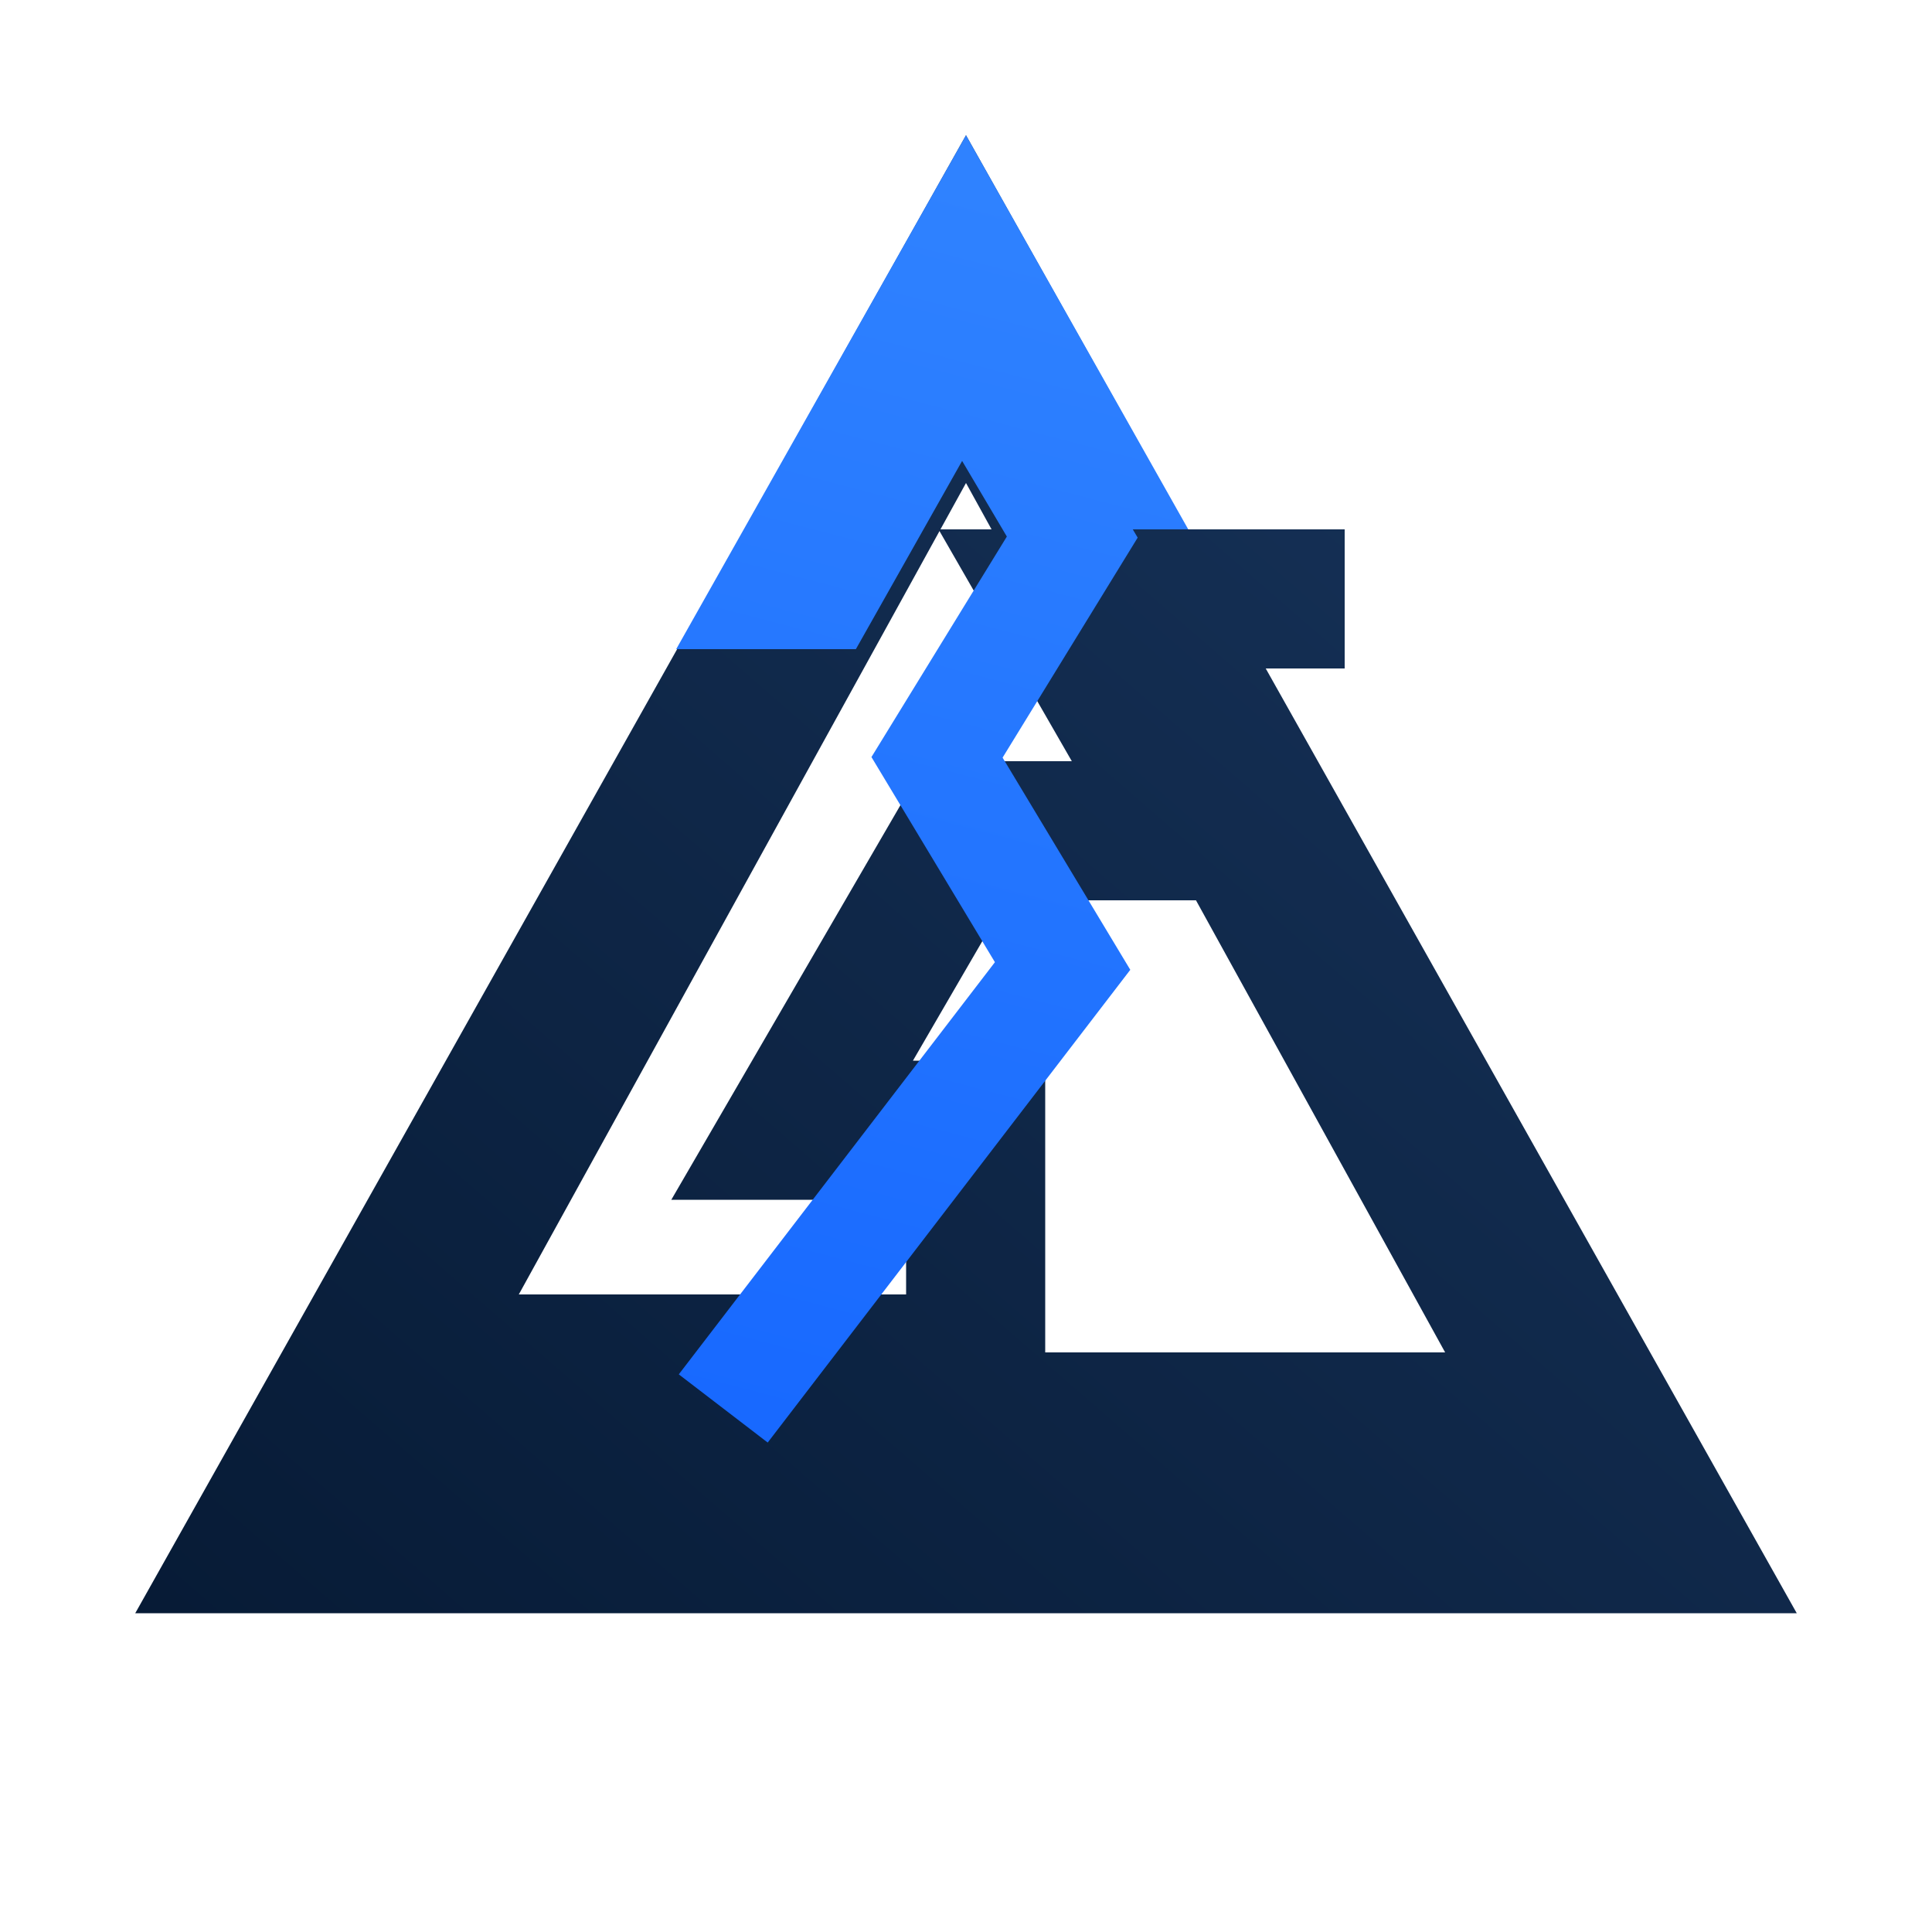
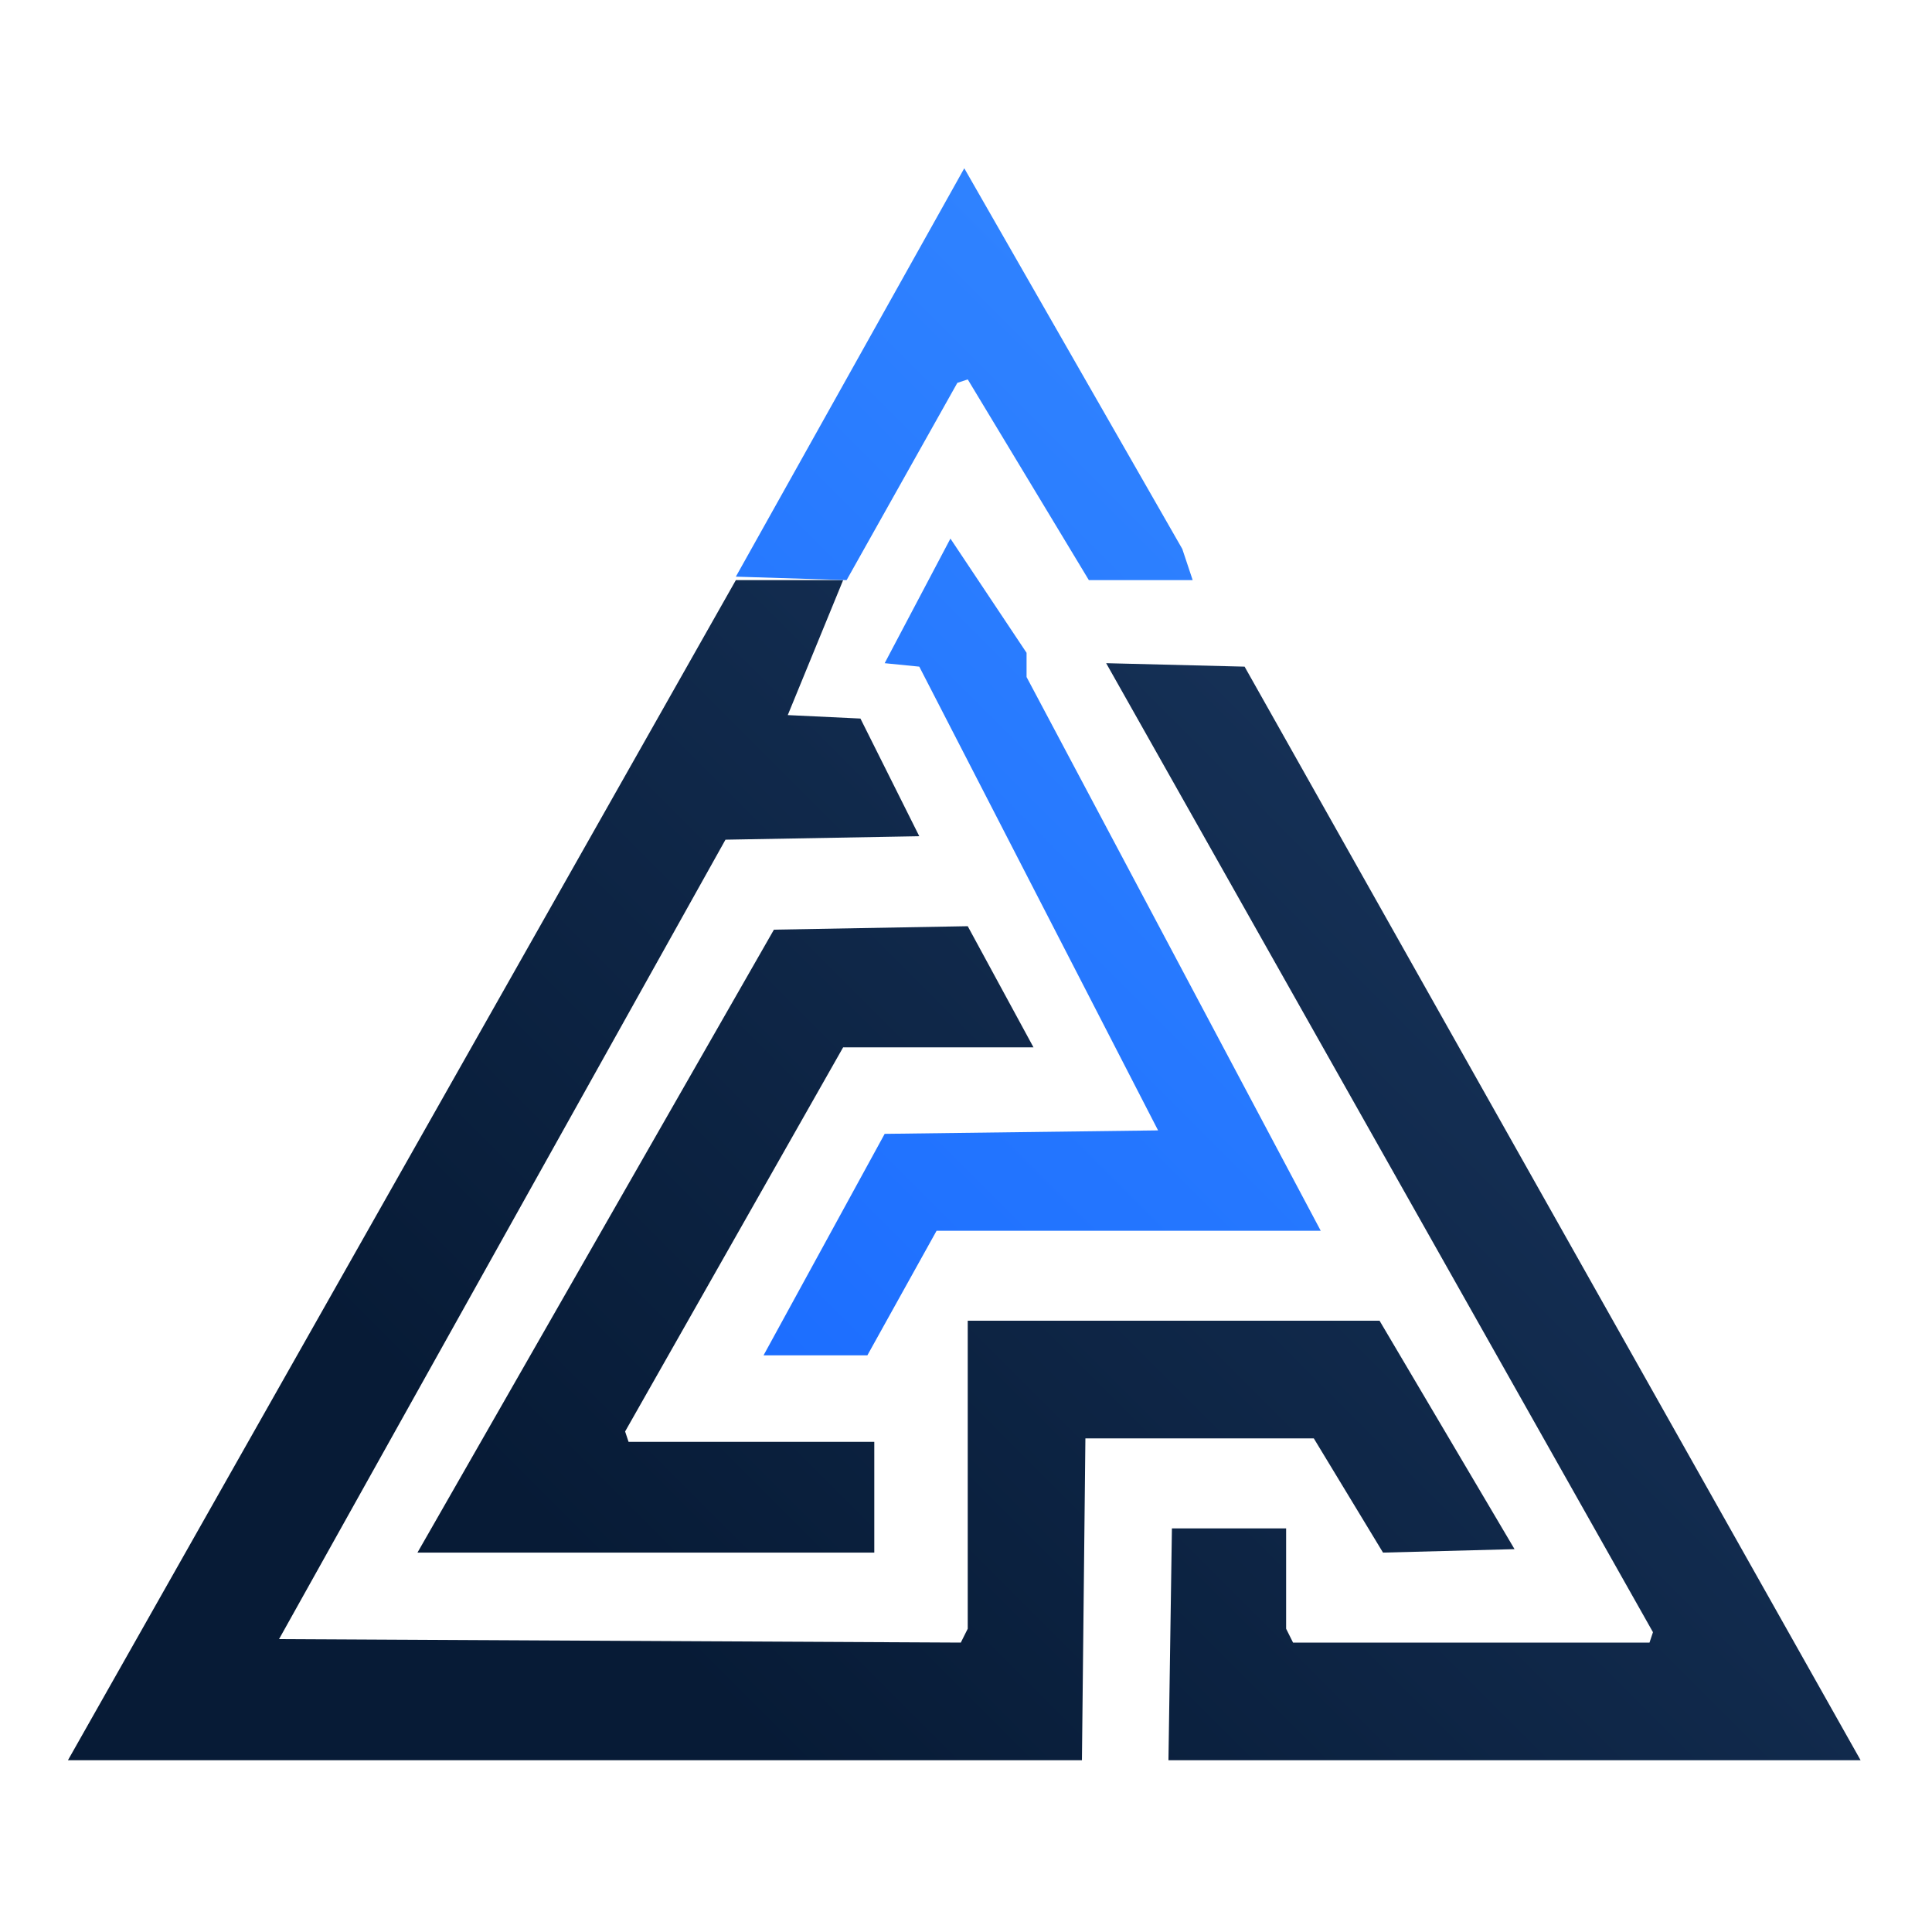
- <svg xmlns="http://www.w3.org/2000/svg" viewBox="0 0 1000 1000" role="img" aria-labelledby="title desc">
+ <svg xmlns="http://www.w3.org/2000/svg" viewBox="0 0 256 256" role="img" aria-labelledby="title desc">
  <defs>
-     <linearGradient id="navy" x1="100" y1="850" x2="760" y2="90" gradientUnits="userSpaceOnUse">
-       <stop offset="0" stop-color="#071B36" />
+     <linearGradient id="n" x1="0" y1="256" x2="256" y2="0" gradientUnits="userSpaceOnUse">
+       <stop stop-color="#071B36" />
      <stop offset="1" stop-color="#17335A" />
    </linearGradient>
-     <linearGradient id="blue" x1="390" y1="760" x2="560" y2="110" gradientUnits="userSpaceOnUse">
-       <stop offset="0" stop-color="#1768FF" />
+     <linearGradient id="b" x1="0" y1="256" x2="256" y2="0" gradientUnits="userSpaceOnUse">
+       <stop stop-color="#1768FF" />
      <stop offset="1" stop-color="#2F82FF" />
    </linearGradient>
  </defs>
-   <path fill="url(#navy)" fill-rule="evenodd" d="M500 70 930 835H70ZM500 250 748 700H252Z" />
-   <path fill="url(#blue)" d="M500 70 650 336H557L500 235 443 336H350Z" />
-   <path d="M275 706H505V585H410L500 430H617L548 310H660" fill="none" stroke="url(#navy)" stroke-width="72" stroke-linejoin="miter" stroke-linecap="square" />
-   <path d="M392 706 550 500 485 392 555 278 500 185" fill="none" stroke="url(#blue)" stroke-width="58" stroke-linejoin="miter" stroke-linecap="square" />
-   <path d="M500 112 445 214H555Z" fill="url(#blue)" />
+   <g transform="translate(9.000 22.299) scale(0.458574)">
+     <path d="M260.0,219.0L204.0,220.0L101.0,400.0L233.0,400.0L233.0,368.0L162.0,368.0L161.0,365.0L224.0,254.0L279.0,254.0ZM300.0,143.0L458.0,423.0L457.0,426.0L354.0,426.0L352.0,422.0L352.0,393.0L319.0,393.0L318.0,460.0L518.0,460.0L340.0,144.0ZM418.0,399.0L379.0,333.0L260.0,333.0L260.0,422.0L258.0,426.0L61.0,425.0L190.0,194.0L246.0,193.0L229.0,159.0L208.0,158.0L224.0,119.0L193.0,119.0L0.0,460.0L293.0,460.0L294.0,367.0L360.0,367.0L380.0,400.0Z" fill="url(#n)" fill-rule="evenodd" />
+     <path d="M255.0,107.0L236.0,143.0L246.0,144.0L315.0,278.0L236.0,279.0L201.0,343.0L231.0,343.0L251.0,307.0L362.0,307.0L277.0,147.0L277.0,140.0ZM259.0,0.0L193.0,118.0L225.0,119.0L257.0,62.0L260.0,61.0L295.0,119.0L325.0,119.0L322.0,110.0Z" fill="url(#b)" fill-rule="evenodd" />
+   </g>
</svg>
